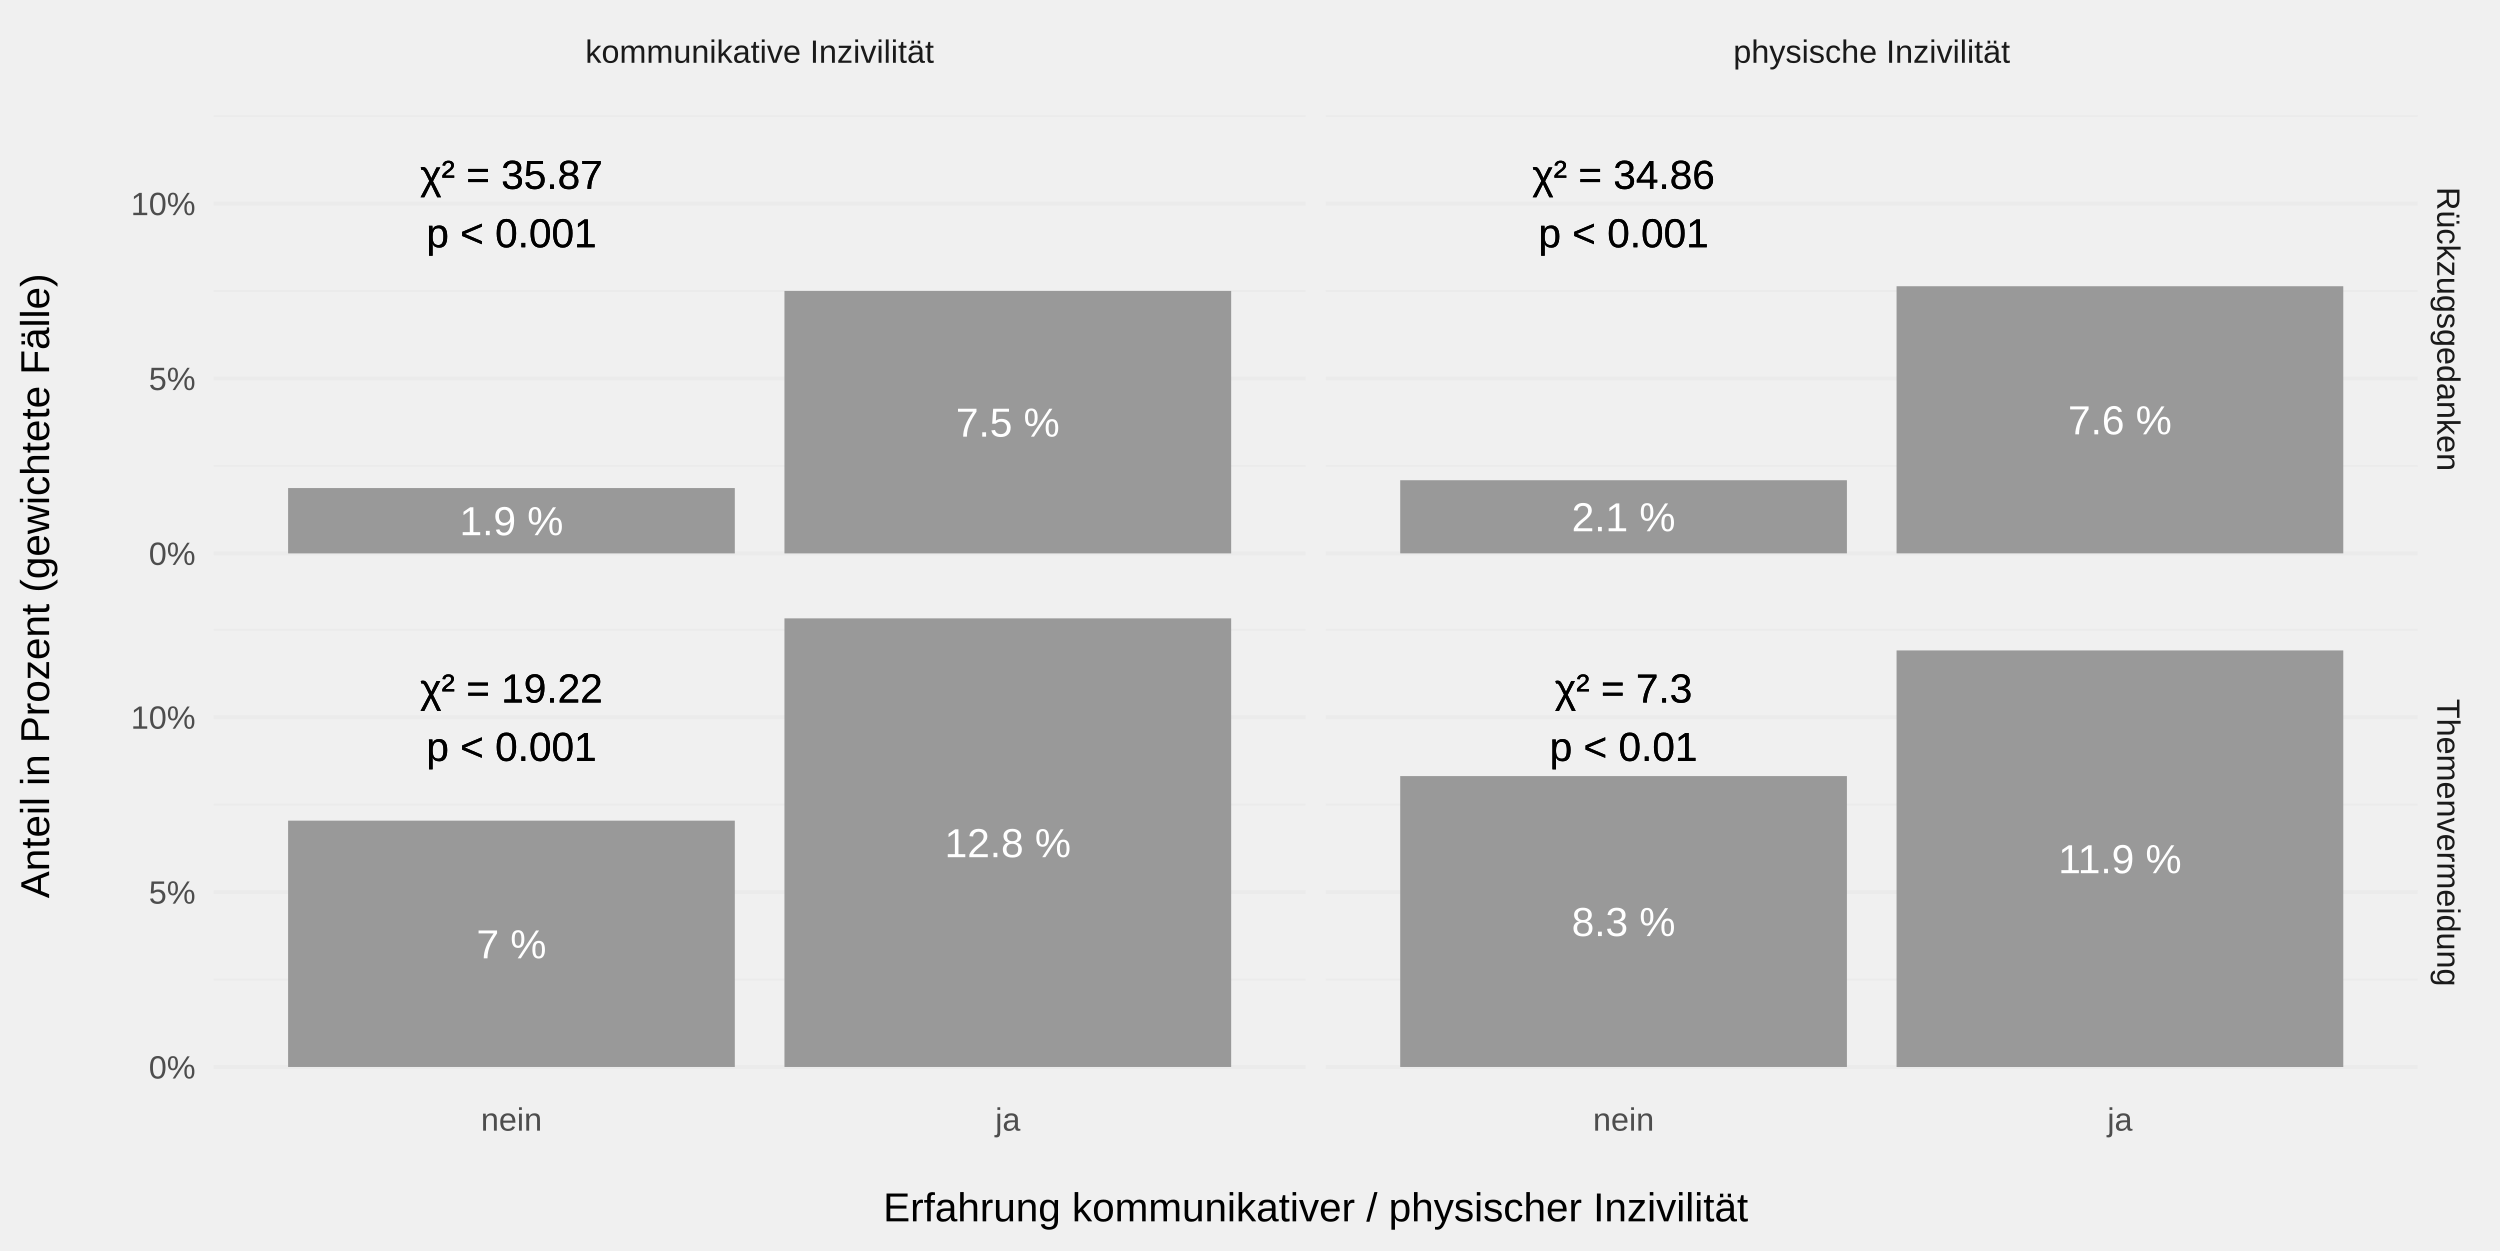
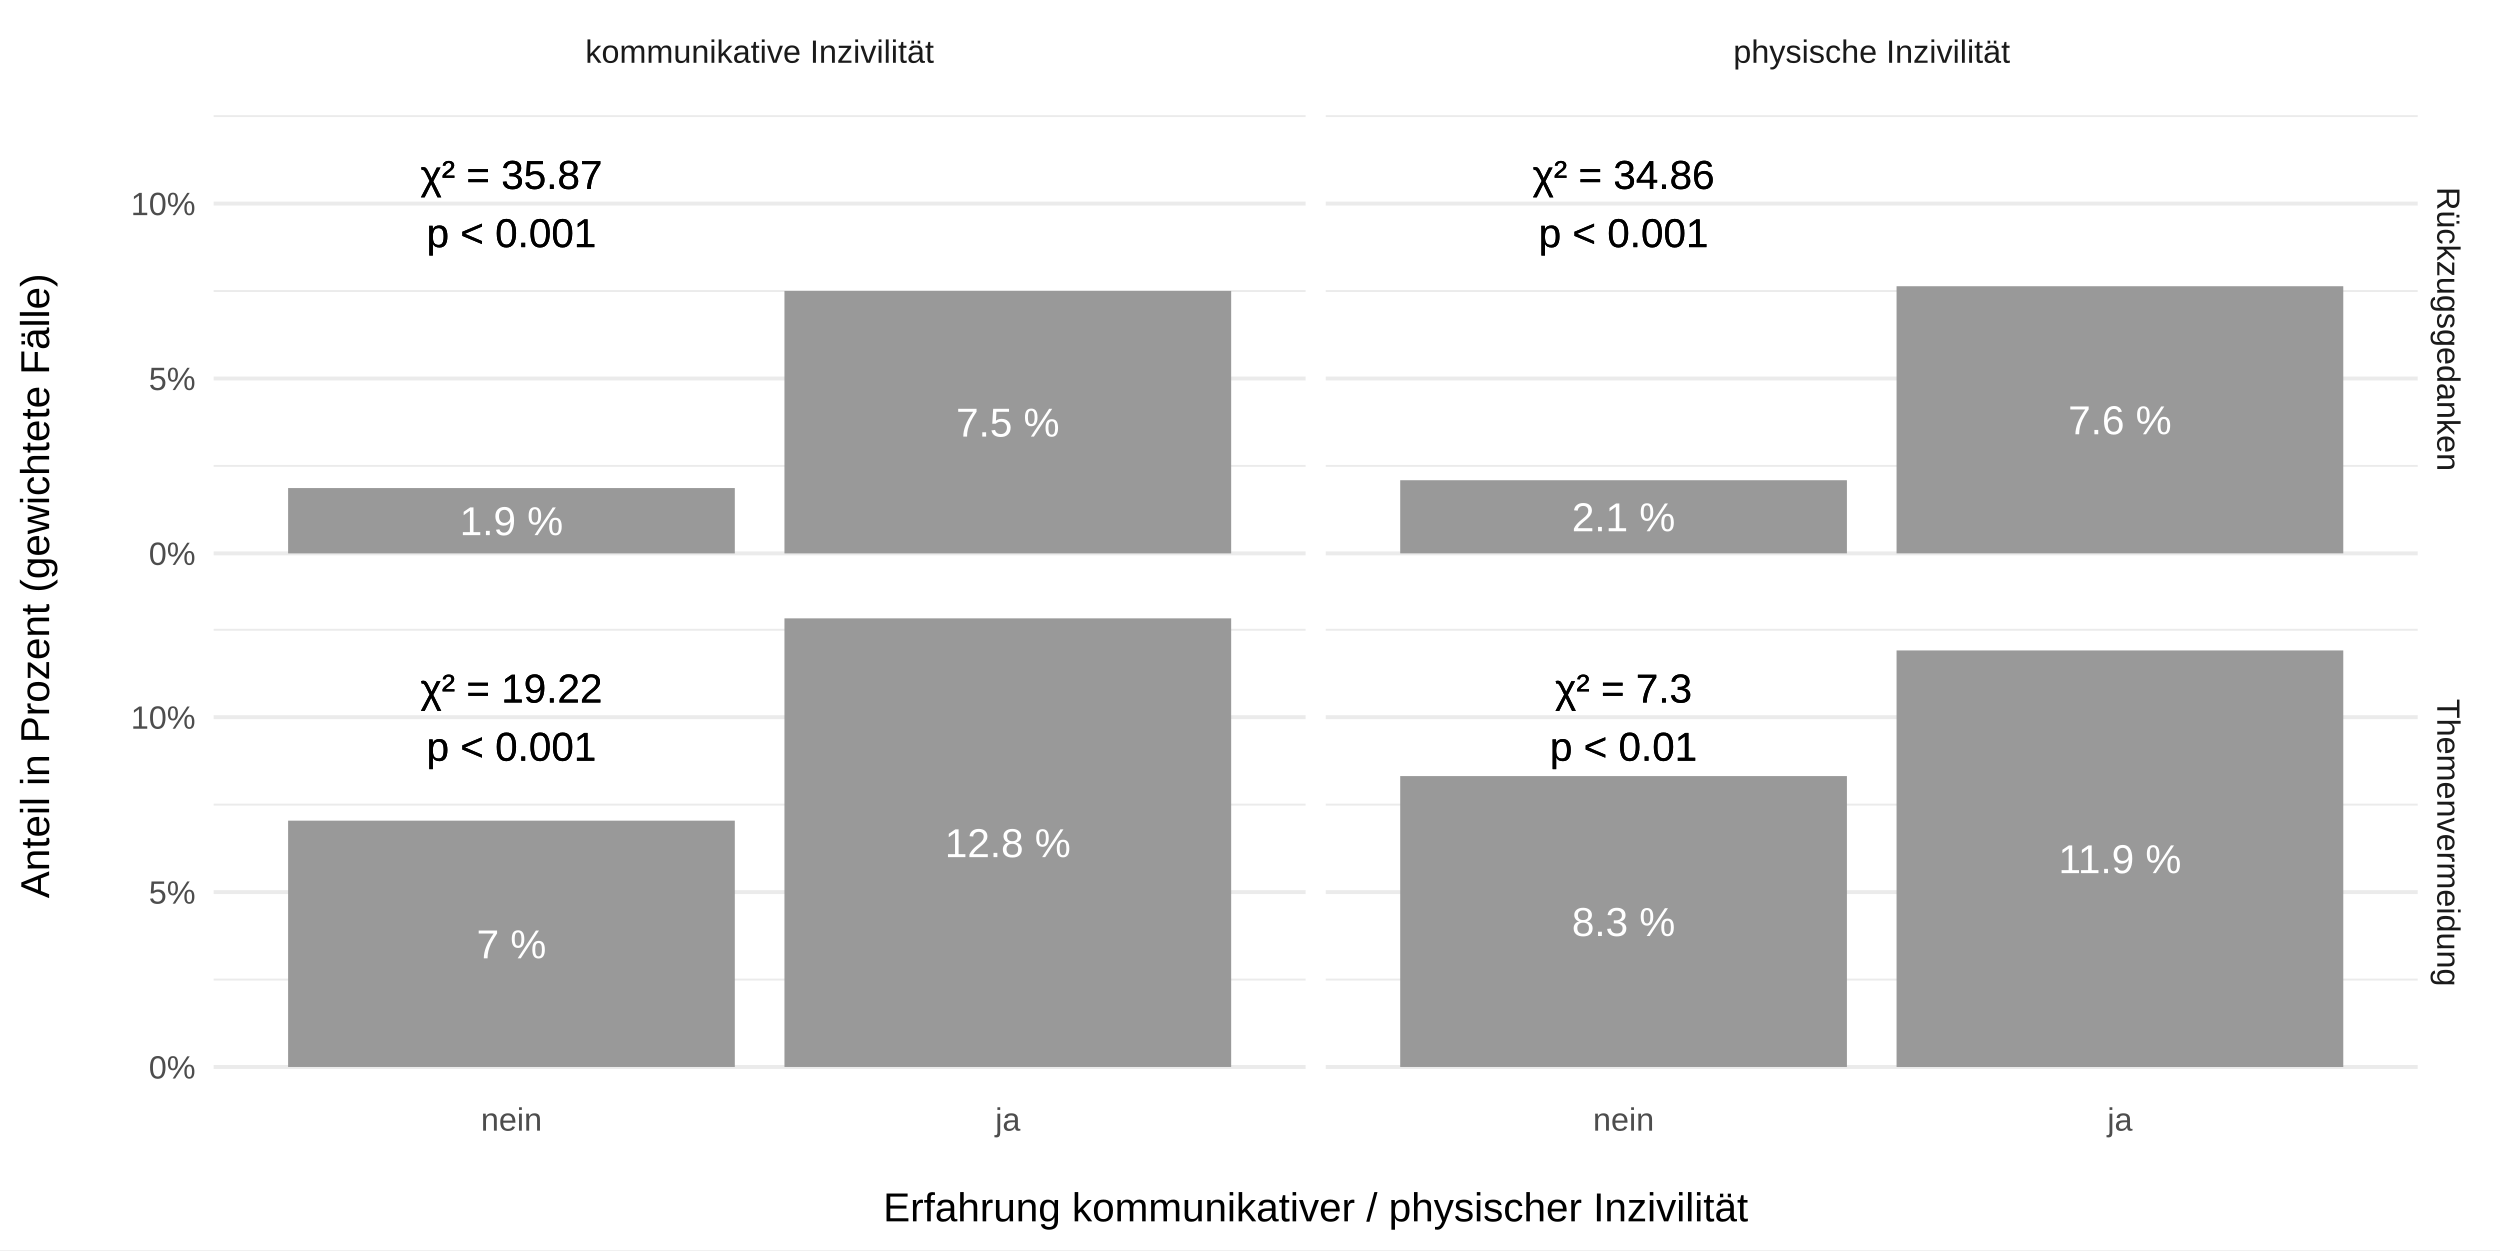
<svg xmlns="http://www.w3.org/2000/svg" width="680.31pt" height="340.16pt" viewBox="0 0 680.31 340.16">
  <g class="svglite">
    <defs>
      <style type="text/css">
    .svglite line, .svglite polyline, .svglite polygon, .svglite path, .svglite rect, .svglite circle {
      fill: none;
      stroke: #000000;
      stroke-linecap: round;
      stroke-linejoin: round;
      stroke-miterlimit: 10.00;
    }
    .svglite text {
      white-space: pre;
    }
    .svglite g.glyphgroup path {
      fill: inherit;
      stroke: none;
    }
  </style>
    </defs>
-     <rect width="100%" height="100%" style="stroke: none; fill: none;" />
+     <rect width="100%" height="100%" style="stroke: none; fill: #FFFFFF;" />
    <defs>
      <clipPath id="cpMC4wMHw2ODAuMzF8MC4wMHwzNDAuMTY=">
        <rect x="0.00" y="0.00" width="680.31" height="340.16" />
      </clipPath>
    </defs>
    <g clip-path="url(#cpMC4wMHw2ODAuMzF8MC4wMHwzNDAuMTY=)">
- </g>
+       <rect x="0.00" y="-0" width="680.31" height="340.16" style="stroke-width: 1.07; stroke: none; fill: #FFFFFF;" />
+     </g>
    <defs>
      <clipPath id="cpNTguMTR8MzU1LjI5fDIyLjQwfDE1Ni42OQ==">
        <rect x="58.14" y="22.40" width="297.15" height="134.29" />
      </clipPath>
    </defs>
    <g clip-path="url(#cpNTguMTR8MzU1LjI5fDIyLjQwfDE1Ni42OQ==)">
      <polyline points="58.14,126.79 355.29,126.79 " style="stroke-width: 0.53; stroke: #EBEBEB; stroke-linecap: butt;" />
      <polyline points="58.14,79.19 355.29,79.19 " style="stroke-width: 0.53; stroke: #EBEBEB; stroke-linecap: butt;" />
      <polyline points="58.14,31.60 355.29,31.60 " style="stroke-width: 0.53; stroke: #EBEBEB; stroke-linecap: butt;" />
      <polyline points="58.14,150.58 355.29,150.58 " style="stroke-width: 1.07; stroke: #EBEBEB; stroke-linecap: butt;" />
      <polyline points="58.14,102.99 355.29,102.99 " style="stroke-width: 1.07; stroke: #EBEBEB; stroke-linecap: butt;" />
      <polyline points="58.14,55.39 355.29,55.39 " style="stroke-width: 1.07; stroke: #EBEBEB; stroke-linecap: butt;" />
      <rect x="78.40" y="132.81" width="121.56" height="17.78" style="stroke-width: 1.07; stroke: none; stroke-linecap: butt; stroke-linejoin: miter; fill: #999999;" />
      <rect x="213.47" y="79.17" width="121.56" height="71.42" style="stroke-width: 1.07; stroke: none; stroke-linecap: butt; stroke-linejoin: miter; fill: #999999;" />
-       <text x="139.18" y="145.64" text-anchor="middle" style="font-size: 11.04px;fill: #FFFFFF; font-family: &quot;Arial&quot;;" textLength="28.22px" lengthAdjust="spacingAndGlyphs">1.9 %</text>
-       <text x="274.25" y="118.82" text-anchor="middle" style="font-size: 11.04px;fill: #FFFFFF; font-family: &quot;Arial&quot;;" textLength="28.22px" lengthAdjust="spacingAndGlyphs">7.5 %</text>
-       <text x="139.18" y="51.40" text-anchor="middle" style="font-size: 11.04px; font-family: &quot;Arial&quot;;" textLength="49.66px" lengthAdjust="spacingAndGlyphs">χ² = 35.87</text>
-       <text x="139.18" y="67.29" text-anchor="middle" style="font-size: 11.04px; font-family: &quot;Arial&quot;;" textLength="46.33px" lengthAdjust="spacingAndGlyphs">p &lt; 0.001</text>
-       <text x="139.18" y="51.40" text-anchor="middle" style="font-size: 11.04px; font-family: &quot;Arial&quot;;" textLength="49.66px" lengthAdjust="spacingAndGlyphs">χ² = 35.87</text>
-       <text x="139.18" y="67.29" text-anchor="middle" style="font-size: 11.04px; font-family: &quot;Arial&quot;;" textLength="46.33px" lengthAdjust="spacingAndGlyphs">p &lt; 0.001</text>
+       <text x="139.18" y="145.63" text-anchor="middle" style="font-size: 11.00px;fill: #FFFFFF; font-family: &quot;Arial&quot;;" textLength="28.16px" lengthAdjust="spacingAndGlyphs">1.9 %</text>
+       <text x="274.25" y="118.81" text-anchor="middle" style="font-size: 11.00px;fill: #FFFFFF; font-family: &quot;Arial&quot;;" textLength="28.16px" lengthAdjust="spacingAndGlyphs">7.5 %</text>
+       <text x="139.18" y="51.41" text-anchor="middle" style="font-size: 11.00px; font-family: &quot;Arial&quot;;" textLength="49.55px" lengthAdjust="spacingAndGlyphs">χ² = 35.87</text>
+       <text x="139.18" y="67.25" text-anchor="middle" style="font-size: 11.00px; font-family: &quot;Arial&quot;;" textLength="46.23px" lengthAdjust="spacingAndGlyphs">p &lt; 0.001</text>
+       <text x="139.18" y="51.41" text-anchor="middle" style="font-size: 11.00px; font-family: &quot;Arial&quot;;" textLength="49.55px" lengthAdjust="spacingAndGlyphs">χ² = 35.87</text>
+       <text x="139.18" y="67.25" text-anchor="middle" style="font-size: 11.00px; font-family: &quot;Arial&quot;;" textLength="46.23px" lengthAdjust="spacingAndGlyphs">p &lt; 0.001</text>
    </g>
    <g clip-path="url(#cpMC4wMHw2ODAuMzF8MC4wMHwzNDAuMTY=)">
</g>
    <defs>
      <clipPath id="cpNTguMTR8MzU1LjI5fDE2Mi4xN3wyOTYuNDY=">
        <rect x="58.14" y="162.17" width="297.15" height="134.29" />
      </clipPath>
    </defs>
    <g clip-path="url(#cpNTguMTR8MzU1LjI5fDE2Mi4xN3wyOTYuNDY=)">
      <polyline points="58.14,266.56 355.29,266.56 " style="stroke-width: 0.53; stroke: #EBEBEB; stroke-linecap: butt;" />
      <polyline points="58.14,218.96 355.29,218.96 " style="stroke-width: 0.53; stroke: #EBEBEB; stroke-linecap: butt;" />
      <polyline points="58.14,171.37 355.29,171.37 " style="stroke-width: 0.53; stroke: #EBEBEB; stroke-linecap: butt;" />
      <polyline points="58.14,290.35 355.29,290.35 " style="stroke-width: 1.07; stroke: #EBEBEB; stroke-linecap: butt;" />
      <polyline points="58.14,242.76 355.29,242.76 " style="stroke-width: 1.07; stroke: #EBEBEB; stroke-linecap: butt;" />
      <polyline points="58.14,195.16 355.29,195.16 " style="stroke-width: 1.07; stroke: #EBEBEB; stroke-linecap: butt;" />
      <rect x="78.40" y="223.32" width="121.56" height="67.03" style="stroke-width: 1.07; stroke: none; stroke-linecap: butt; stroke-linejoin: miter; fill: #999999;" />
      <rect x="213.47" y="168.27" width="121.56" height="122.08" style="stroke-width: 1.07; stroke: none; stroke-linecap: butt; stroke-linejoin: miter; fill: #999999;" />
-       <text x="139.18" y="260.79" text-anchor="middle" style="font-size: 11.04px;fill: #FFFFFF; font-family: &quot;Arial&quot;;" textLength="19.02px" lengthAdjust="spacingAndGlyphs">7 %</text>
-       <text x="274.25" y="233.26" text-anchor="middle" style="font-size: 11.04px;fill: #FFFFFF; font-family: &quot;Arial&quot;;" textLength="34.36px" lengthAdjust="spacingAndGlyphs">12.8 %</text>
-       <text x="139.18" y="191.17" text-anchor="middle" style="font-size: 11.04px; font-family: &quot;Arial&quot;;" textLength="49.66px" lengthAdjust="spacingAndGlyphs">χ² = 19.22</text>
-       <text x="139.18" y="207.06" text-anchor="middle" style="font-size: 11.04px; font-family: &quot;Arial&quot;;" textLength="46.33px" lengthAdjust="spacingAndGlyphs">p &lt; 0.001</text>
-       <text x="139.18" y="191.17" text-anchor="middle" style="font-size: 11.04px; font-family: &quot;Arial&quot;;" textLength="49.66px" lengthAdjust="spacingAndGlyphs">χ² = 19.22</text>
-       <text x="139.18" y="207.06" text-anchor="middle" style="font-size: 11.04px; font-family: &quot;Arial&quot;;" textLength="46.33px" lengthAdjust="spacingAndGlyphs">p &lt; 0.001</text>
+       <text x="139.18" y="260.78" text-anchor="middle" style="font-size: 11.00px;fill: #FFFFFF; font-family: &quot;Arial&quot;;" textLength="18.97px" lengthAdjust="spacingAndGlyphs">7 %</text>
+       <text x="274.25" y="233.25" text-anchor="middle" style="font-size: 11.00px;fill: #FFFFFF; font-family: &quot;Arial&quot;;" textLength="34.28px" lengthAdjust="spacingAndGlyphs">12.8 %</text>
+       <text x="139.18" y="191.18" text-anchor="middle" style="font-size: 11.00px; font-family: &quot;Arial&quot;;" textLength="49.55px" lengthAdjust="spacingAndGlyphs">χ² = 19.22</text>
+       <text x="139.18" y="207.02" text-anchor="middle" style="font-size: 11.00px; font-family: &quot;Arial&quot;;" textLength="46.23px" lengthAdjust="spacingAndGlyphs">p &lt; 0.001</text>
+       <text x="139.18" y="191.18" text-anchor="middle" style="font-size: 11.00px; font-family: &quot;Arial&quot;;" textLength="49.55px" lengthAdjust="spacingAndGlyphs">χ² = 19.22</text>
+       <text x="139.18" y="207.02" text-anchor="middle" style="font-size: 11.00px; font-family: &quot;Arial&quot;;" textLength="46.23px" lengthAdjust="spacingAndGlyphs">p &lt; 0.001</text>
    </g>
    <g clip-path="url(#cpMC4wMHw2ODAuMzF8MC4wMHwzNDAuMTY=)">
</g>
    <defs>
      <clipPath id="cpMzYwLjc3fDY1Ny45MnwyMi40MHwxNTYuNjk=">
        <rect x="360.77" y="22.40" width="297.15" height="134.29" />
      </clipPath>
    </defs>
    <g clip-path="url(#cpMzYwLjc3fDY1Ny45MnwyMi40MHwxNTYuNjk=)">
      <polyline points="360.77,126.79 657.92,126.79 " style="stroke-width: 0.53; stroke: #EBEBEB; stroke-linecap: butt;" />
      <polyline points="360.77,79.19 657.92,79.19 " style="stroke-width: 0.53; stroke: #EBEBEB; stroke-linecap: butt;" />
      <polyline points="360.77,31.60 657.92,31.60 " style="stroke-width: 0.53; stroke: #EBEBEB; stroke-linecap: butt;" />
      <polyline points="360.77,150.58 657.92,150.58 " style="stroke-width: 1.07; stroke: #EBEBEB; stroke-linecap: butt;" />
      <polyline points="360.77,102.99 657.92,102.99 " style="stroke-width: 1.07; stroke: #EBEBEB; stroke-linecap: butt;" />
      <polyline points="360.77,55.39 657.92,55.39 " style="stroke-width: 1.07; stroke: #EBEBEB; stroke-linecap: butt;" />
      <rect x="381.03" y="130.68" width="121.56" height="19.90" style="stroke-width: 1.07; stroke: none; stroke-linecap: butt; stroke-linejoin: miter; fill: #999999;" />
      <rect x="516.10" y="77.89" width="121.56" height="72.69" style="stroke-width: 1.07; stroke: none; stroke-linecap: butt; stroke-linejoin: miter; fill: #999999;" />
-       <text x="441.81" y="144.58" text-anchor="middle" style="font-size: 11.04px;fill: #FFFFFF; font-family: &quot;Arial&quot;;" textLength="28.22px" lengthAdjust="spacingAndGlyphs">2.1 %</text>
-       <text x="576.88" y="118.19" text-anchor="middle" style="font-size: 11.04px;fill: #FFFFFF; font-family: &quot;Arial&quot;;" textLength="28.22px" lengthAdjust="spacingAndGlyphs">7.6 %</text>
-       <text x="441.81" y="51.40" text-anchor="middle" style="font-size: 11.04px; font-family: &quot;Arial&quot;;" textLength="49.66px" lengthAdjust="spacingAndGlyphs">χ² = 34.86</text>
-       <text x="441.81" y="67.29" text-anchor="middle" style="font-size: 11.04px; font-family: &quot;Arial&quot;;" textLength="46.33px" lengthAdjust="spacingAndGlyphs">p &lt; 0.001</text>
-       <text x="441.81" y="51.40" text-anchor="middle" style="font-size: 11.04px; font-family: &quot;Arial&quot;;" textLength="49.66px" lengthAdjust="spacingAndGlyphs">χ² = 34.86</text>
-       <text x="441.81" y="67.29" text-anchor="middle" style="font-size: 11.04px; font-family: &quot;Arial&quot;;" textLength="46.33px" lengthAdjust="spacingAndGlyphs">p &lt; 0.001</text>
+       <text x="441.81" y="144.57" text-anchor="middle" style="font-size: 11.00px;fill: #FFFFFF; font-family: &quot;Arial&quot;;" textLength="28.16px" lengthAdjust="spacingAndGlyphs">2.1 %</text>
+       <text x="576.88" y="118.17" text-anchor="middle" style="font-size: 11.00px;fill: #FFFFFF; font-family: &quot;Arial&quot;;" textLength="28.16px" lengthAdjust="spacingAndGlyphs">7.6 %</text>
+       <text x="441.81" y="51.41" text-anchor="middle" style="font-size: 11.00px; font-family: &quot;Arial&quot;;" textLength="49.55px" lengthAdjust="spacingAndGlyphs">χ² = 34.86</text>
+       <text x="441.81" y="67.25" text-anchor="middle" style="font-size: 11.00px; font-family: &quot;Arial&quot;;" textLength="46.23px" lengthAdjust="spacingAndGlyphs">p &lt; 0.001</text>
+       <text x="441.81" y="51.41" text-anchor="middle" style="font-size: 11.00px; font-family: &quot;Arial&quot;;" textLength="49.55px" lengthAdjust="spacingAndGlyphs">χ² = 34.86</text>
+       <text x="441.81" y="67.25" text-anchor="middle" style="font-size: 11.00px; font-family: &quot;Arial&quot;;" textLength="46.23px" lengthAdjust="spacingAndGlyphs">p &lt; 0.001</text>
    </g>
    <g clip-path="url(#cpMC4wMHw2ODAuMzF8MC4wMHwzNDAuMTY=)">
</g>
    <defs>
      <clipPath id="cpMzYwLjc3fDY1Ny45MnwxNjIuMTd8Mjk2LjQ2">
        <rect x="360.77" y="162.17" width="297.15" height="134.29" />
      </clipPath>
    </defs>
    <g clip-path="url(#cpMzYwLjc3fDY1Ny45MnwxNjIuMTd8Mjk2LjQ2)">
      <polyline points="360.77,266.56 657.92,266.56 " style="stroke-width: 0.53; stroke: #EBEBEB; stroke-linecap: butt;" />
      <polyline points="360.77,218.96 657.92,218.96 " style="stroke-width: 0.53; stroke: #EBEBEB; stroke-linecap: butt;" />
      <polyline points="360.77,171.37 657.92,171.37 " style="stroke-width: 0.53; stroke: #EBEBEB; stroke-linecap: butt;" />
      <polyline points="360.77,290.35 657.92,290.35 " style="stroke-width: 1.07; stroke: #EBEBEB; stroke-linecap: butt;" />
      <polyline points="360.77,242.76 657.92,242.76 " style="stroke-width: 1.07; stroke: #EBEBEB; stroke-linecap: butt;" />
      <polyline points="360.77,195.16 657.92,195.16 " style="stroke-width: 1.07; stroke: #EBEBEB; stroke-linecap: butt;" />
      <rect x="381.03" y="211.19" width="121.56" height="79.16" style="stroke-width: 1.07; stroke: none; stroke-linecap: butt; stroke-linejoin: miter; fill: #999999;" />
      <rect x="516.10" y="177.00" width="121.56" height="113.36" style="stroke-width: 1.07; stroke: none; stroke-linecap: butt; stroke-linejoin: miter; fill: #999999;" />
-       <text x="441.81" y="254.72" text-anchor="middle" style="font-size: 11.04px;fill: #FFFFFF; font-family: &quot;Arial&quot;;" textLength="28.22px" lengthAdjust="spacingAndGlyphs">8.3 %</text>
-       <text x="576.88" y="237.62" text-anchor="middle" style="font-size: 11.04px;fill: #FFFFFF; font-family: &quot;Arial&quot;;" textLength="33.55px" lengthAdjust="spacingAndGlyphs">11.9 %</text>
-       <text x="441.81" y="191.17" text-anchor="middle" style="font-size: 11.04px; font-family: &quot;Arial&quot;;" textLength="37.38px" lengthAdjust="spacingAndGlyphs">χ² = 7.3</text>
-       <text x="441.81" y="207.06" text-anchor="middle" style="font-size: 11.04px; font-family: &quot;Arial&quot;;" textLength="40.19px" lengthAdjust="spacingAndGlyphs">p &lt; 0.01</text>
-       <text x="441.81" y="191.17" text-anchor="middle" style="font-size: 11.04px; font-family: &quot;Arial&quot;;" textLength="37.38px" lengthAdjust="spacingAndGlyphs">χ² = 7.3</text>
-       <text x="441.81" y="207.06" text-anchor="middle" style="font-size: 11.04px; font-family: &quot;Arial&quot;;" textLength="40.19px" lengthAdjust="spacingAndGlyphs">p &lt; 0.01</text>
+       <text x="441.81" y="254.71" text-anchor="middle" style="font-size: 11.00px;fill: #FFFFFF; font-family: &quot;Arial&quot;;" textLength="28.16px" lengthAdjust="spacingAndGlyphs">8.3 %</text>
+       <text x="576.88" y="237.61" text-anchor="middle" style="font-size: 11.00px;fill: #FFFFFF; font-family: &quot;Arial&quot;;" textLength="33.47px" lengthAdjust="spacingAndGlyphs">11.9 %</text>
+       <text x="441.81" y="191.18" text-anchor="middle" style="font-size: 11.00px; font-family: &quot;Arial&quot;;" textLength="37.30px" lengthAdjust="spacingAndGlyphs">χ² = 7.3</text>
+       <text x="441.81" y="207.02" text-anchor="middle" style="font-size: 11.00px; font-family: &quot;Arial&quot;;" textLength="40.11px" lengthAdjust="spacingAndGlyphs">p &lt; 0.01</text>
+       <text x="441.81" y="191.18" text-anchor="middle" style="font-size: 11.00px; font-family: &quot;Arial&quot;;" textLength="37.30px" lengthAdjust="spacingAndGlyphs">χ² = 7.3</text>
+       <text x="441.81" y="207.02" text-anchor="middle" style="font-size: 11.00px; font-family: &quot;Arial&quot;;" textLength="40.11px" lengthAdjust="spacingAndGlyphs">p &lt; 0.01</text>
    </g>
    <g clip-path="url(#cpMC4wMHw2ODAuMzF8MC4wMHwzNDAuMTY=)">
</g>
    <defs>
      <clipPath id="cpNTguMTR8MzU1LjI5fDUuNDh8MjIuNDA=">
        <rect x="58.14" y="5.48" width="297.15" height="16.92" />
      </clipPath>
    </defs>
    <g clip-path="url(#cpNTguMTR8MzU1LjI5fDUuNDh8MjIuNDA=)">
      <text x="206.72" y="17.09" text-anchor="middle" style="font-size: 8.80px;fill: #1A1A1A; font-family: &quot;Arial&quot;;" textLength="94.83px" lengthAdjust="spacingAndGlyphs">kommunikative Inzivilität</text>
    </g>
    <g clip-path="url(#cpMC4wMHw2ODAuMzF8MC4wMHwzNDAuMTY=)">
</g>
    <defs>
      <clipPath id="cpMzYwLjc3fDY1Ny45Mnw1LjQ4fDIyLjQw">
        <rect x="360.77" y="5.48" width="297.15" height="16.92" />
      </clipPath>
    </defs>
    <g clip-path="url(#cpMzYwLjc3fDY1Ny45Mnw1LjQ4fDIyLjQw)">
      <text x="509.34" y="17.09" text-anchor="middle" style="font-size: 8.80px;fill: #1A1A1A; font-family: &quot;Arial&quot;;" textLength="75.30px" lengthAdjust="spacingAndGlyphs">physische Inzivilität</text>
    </g>
    <g clip-path="url(#cpMC4wMHw2ODAuMzF8MC4wMHwzNDAuMTY=)">
</g>
    <defs>
      <clipPath id="cpNjU3LjkyfDY3NC44NHwyMi40MHwxNTYuNjk=">
        <rect x="657.92" y="22.40" width="16.92" height="134.29" />
      </clipPath>
    </defs>
    <g clip-path="url(#cpNjU3LjkyfDY3NC44NHwyMi40MHwxNTYuNjk=)">
      <text transform="translate(663.23,89.54) rotate(90)" text-anchor="middle" style="font-size: 8.80px;fill: #1A1A1A; font-family: &quot;Arial&quot;;" textLength="77.30px" lengthAdjust="spacingAndGlyphs">Rückzugsgedanken</text>
    </g>
    <g clip-path="url(#cpMC4wMHw2ODAuMzF8MC4wMHwzNDAuMTY=)">
</g>
    <defs>
      <clipPath id="cpNjU3LjkyfDY3NC44NHwxNjIuMTd8Mjk2LjQ2">
        <rect x="657.92" y="162.17" width="16.92" height="134.29" />
      </clipPath>
    </defs>
    <g clip-path="url(#cpNjU3LjkyfDY3NC44NHwxNjIuMTd8Mjk2LjQ2)">
      <text transform="translate(663.23,229.31) rotate(90)" text-anchor="middle" style="font-size: 8.80px;fill: #1A1A1A; font-family: &quot;Arial&quot;;" textLength="78.22px" lengthAdjust="spacingAndGlyphs">Themenvermeidung</text>
    </g>
    <g clip-path="url(#cpMC4wMHw2ODAuMzF8MC4wMHwzNDAuMTY=)">
      <text x="139.18" y="307.69" text-anchor="middle" style="font-size: 8.80px;fill: #4D4D4D; font-family: &quot;Arial&quot;;" textLength="16.62px" lengthAdjust="spacingAndGlyphs">nein</text>
      <text x="274.25" y="307.69" text-anchor="middle" style="font-size: 8.80px;fill: #4D4D4D; font-family: &quot;Arial&quot;;" textLength="6.84px" lengthAdjust="spacingAndGlyphs">ja</text>
      <text x="441.81" y="307.69" text-anchor="middle" style="font-size: 8.80px;fill: #4D4D4D; font-family: &quot;Arial&quot;;" textLength="16.62px" lengthAdjust="spacingAndGlyphs">nein</text>
      <text x="576.88" y="307.69" text-anchor="middle" style="font-size: 8.80px;fill: #4D4D4D; font-family: &quot;Arial&quot;;" textLength="6.84px" lengthAdjust="spacingAndGlyphs">ja</text>
      <text x="53.21" y="153.73" text-anchor="end" style="font-size: 8.80px;fill: #4D4D4D; font-family: &quot;Arial&quot;;" textLength="12.72px" lengthAdjust="spacingAndGlyphs">0%</text>
      <text x="53.21" y="106.14" text-anchor="end" style="font-size: 8.80px;fill: #4D4D4D; font-family: &quot;Arial&quot;;" textLength="12.72px" lengthAdjust="spacingAndGlyphs">5%</text>
      <text x="53.21" y="58.54" text-anchor="end" style="font-size: 8.80px;fill: #4D4D4D; font-family: &quot;Arial&quot;;" textLength="17.61px" lengthAdjust="spacingAndGlyphs">10%</text>
      <text x="53.21" y="293.50" text-anchor="end" style="font-size: 8.80px;fill: #4D4D4D; font-family: &quot;Arial&quot;;" textLength="12.72px" lengthAdjust="spacingAndGlyphs">0%</text>
      <text x="53.21" y="245.91" text-anchor="end" style="font-size: 8.80px;fill: #4D4D4D; font-family: &quot;Arial&quot;;" textLength="12.72px" lengthAdjust="spacingAndGlyphs">5%</text>
      <text x="53.21" y="198.31" text-anchor="end" style="font-size: 8.80px;fill: #4D4D4D; font-family: &quot;Arial&quot;;" textLength="17.61px" lengthAdjust="spacingAndGlyphs">10%</text>
      <text x="358.03" y="332.36" text-anchor="middle" style="font-size: 11.00px; font-family: &quot;Arial&quot;;" textLength="235.47px" lengthAdjust="spacingAndGlyphs">Erfahrung kommunikativer / physischer Inzivilität</text>
      <text transform="translate(13.36,159.43) rotate(-90)" text-anchor="middle" style="font-size: 11.00px; font-family: &quot;Arial&quot;;" textLength="170.06px" lengthAdjust="spacingAndGlyphs">Anteil in Prozent (gewichtete Fälle)</text>
    </g>
  </g>
</svg>
